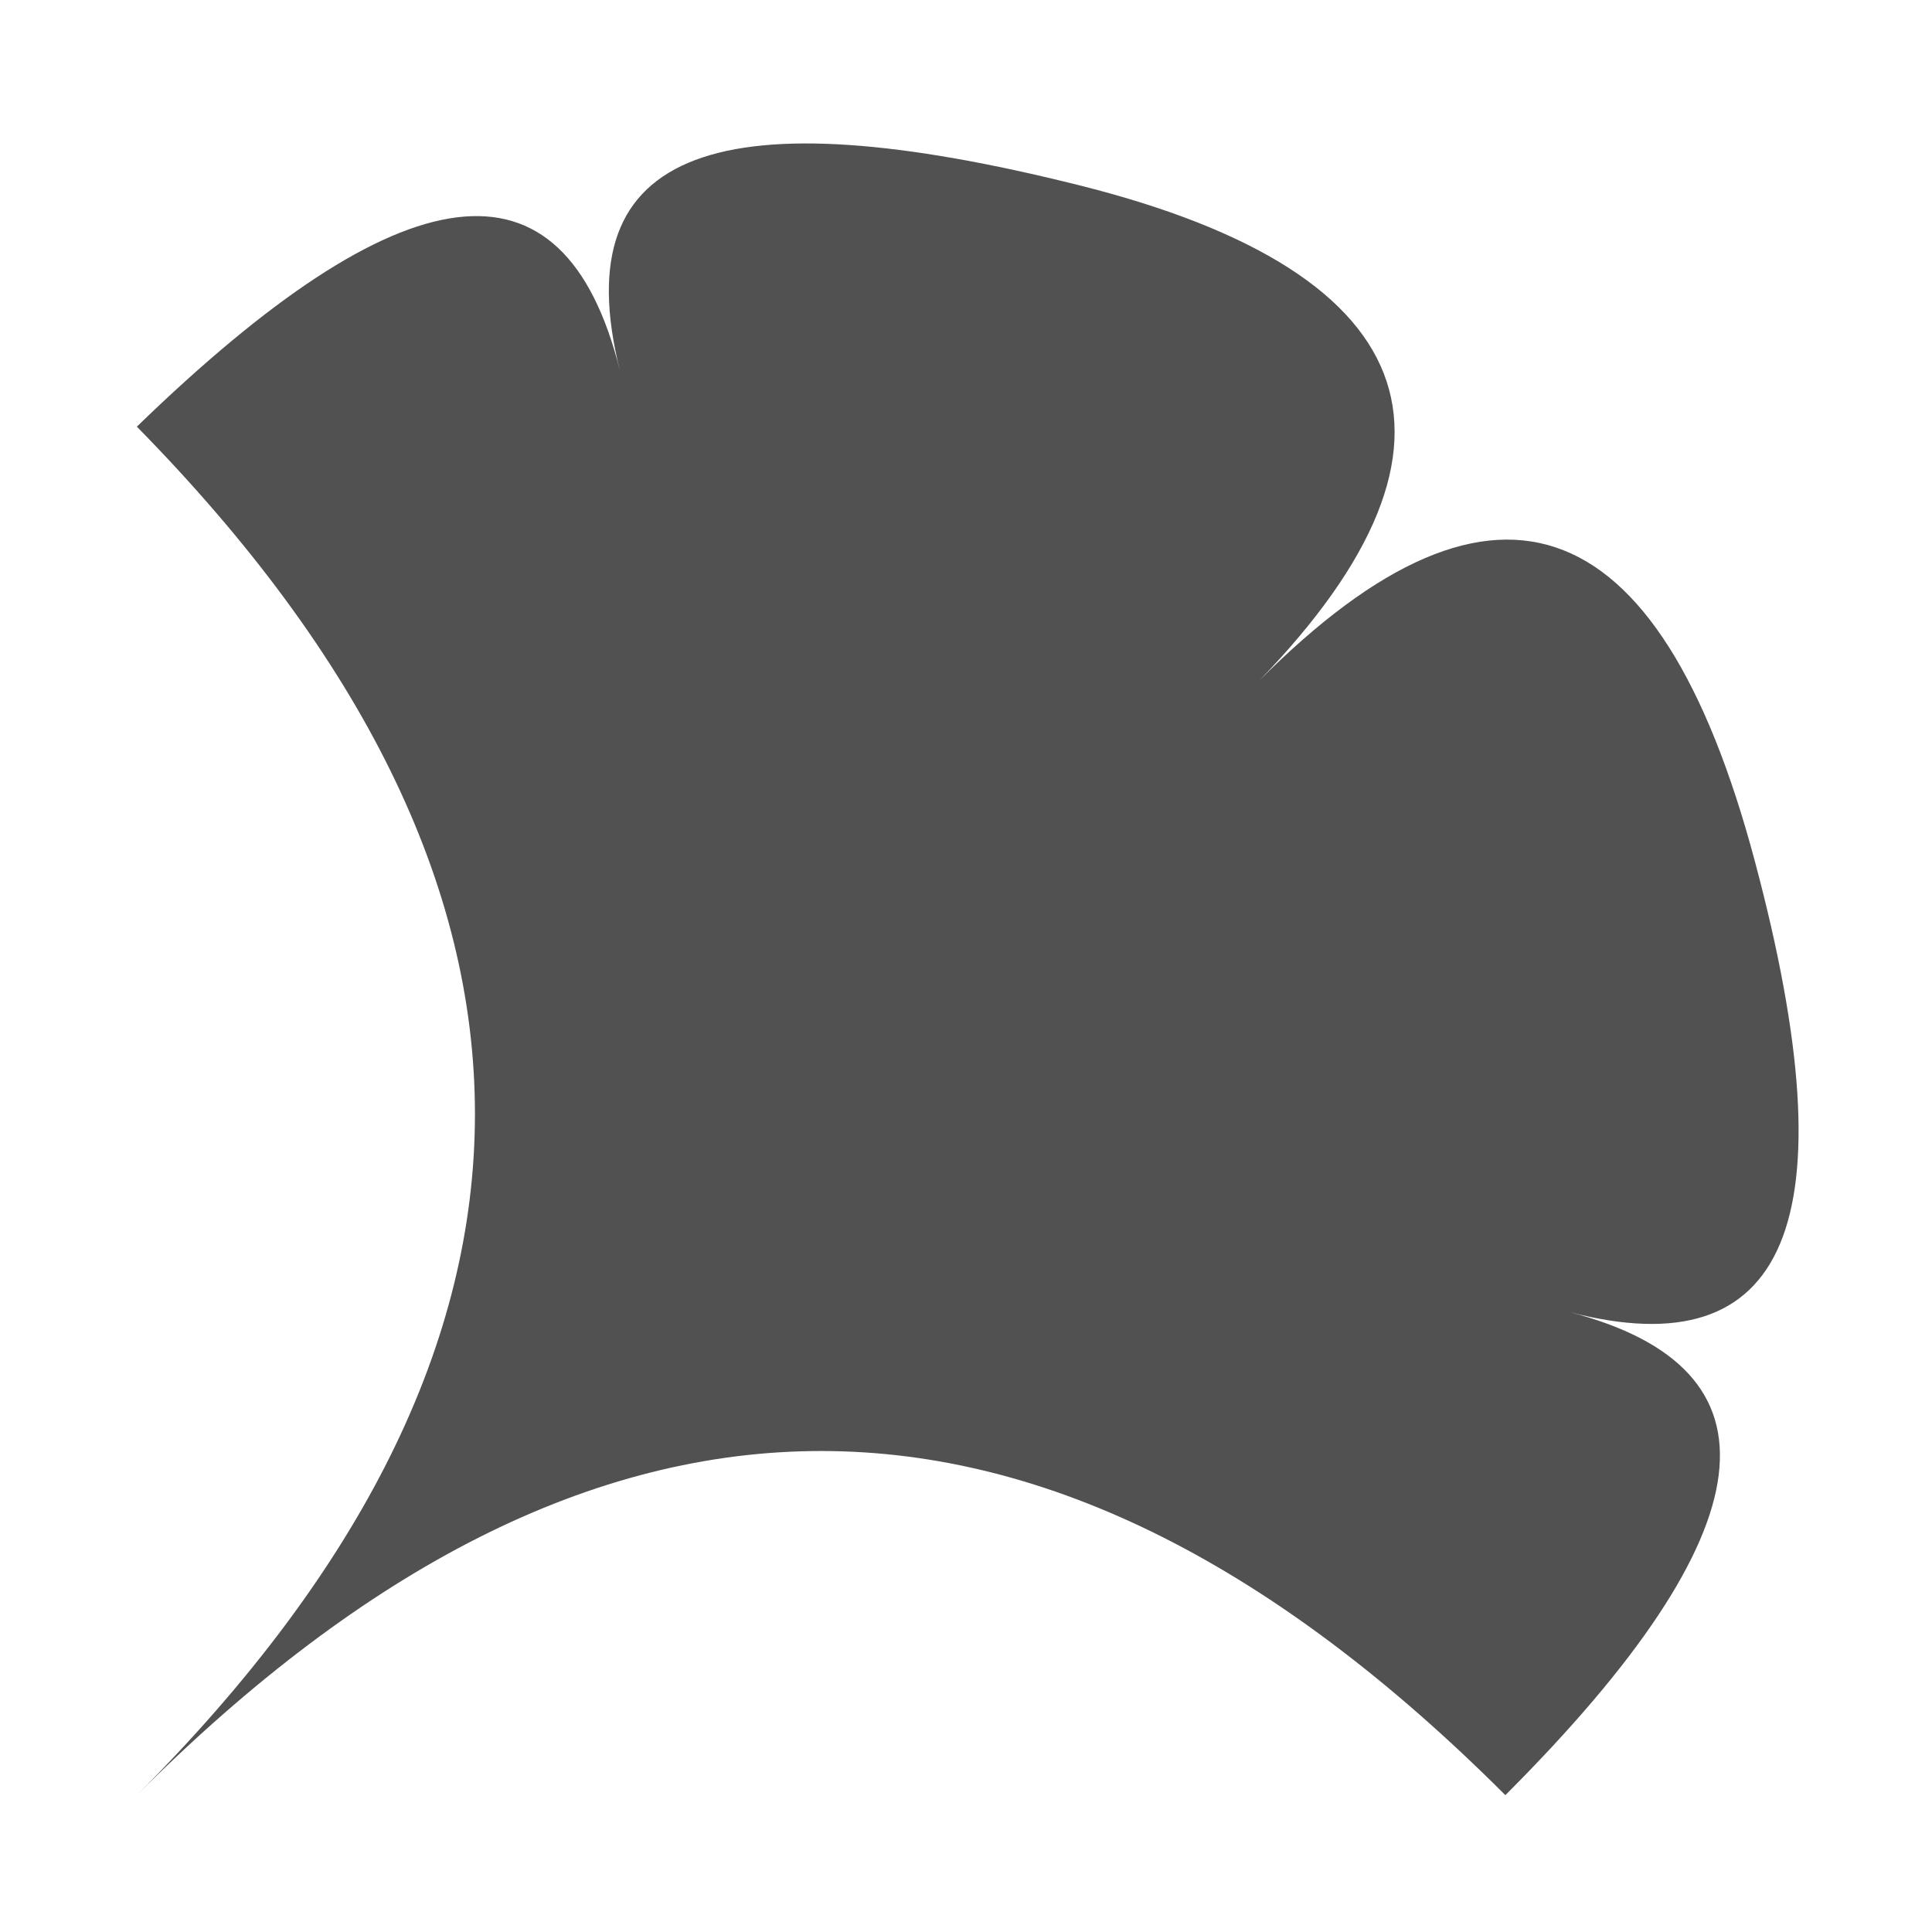
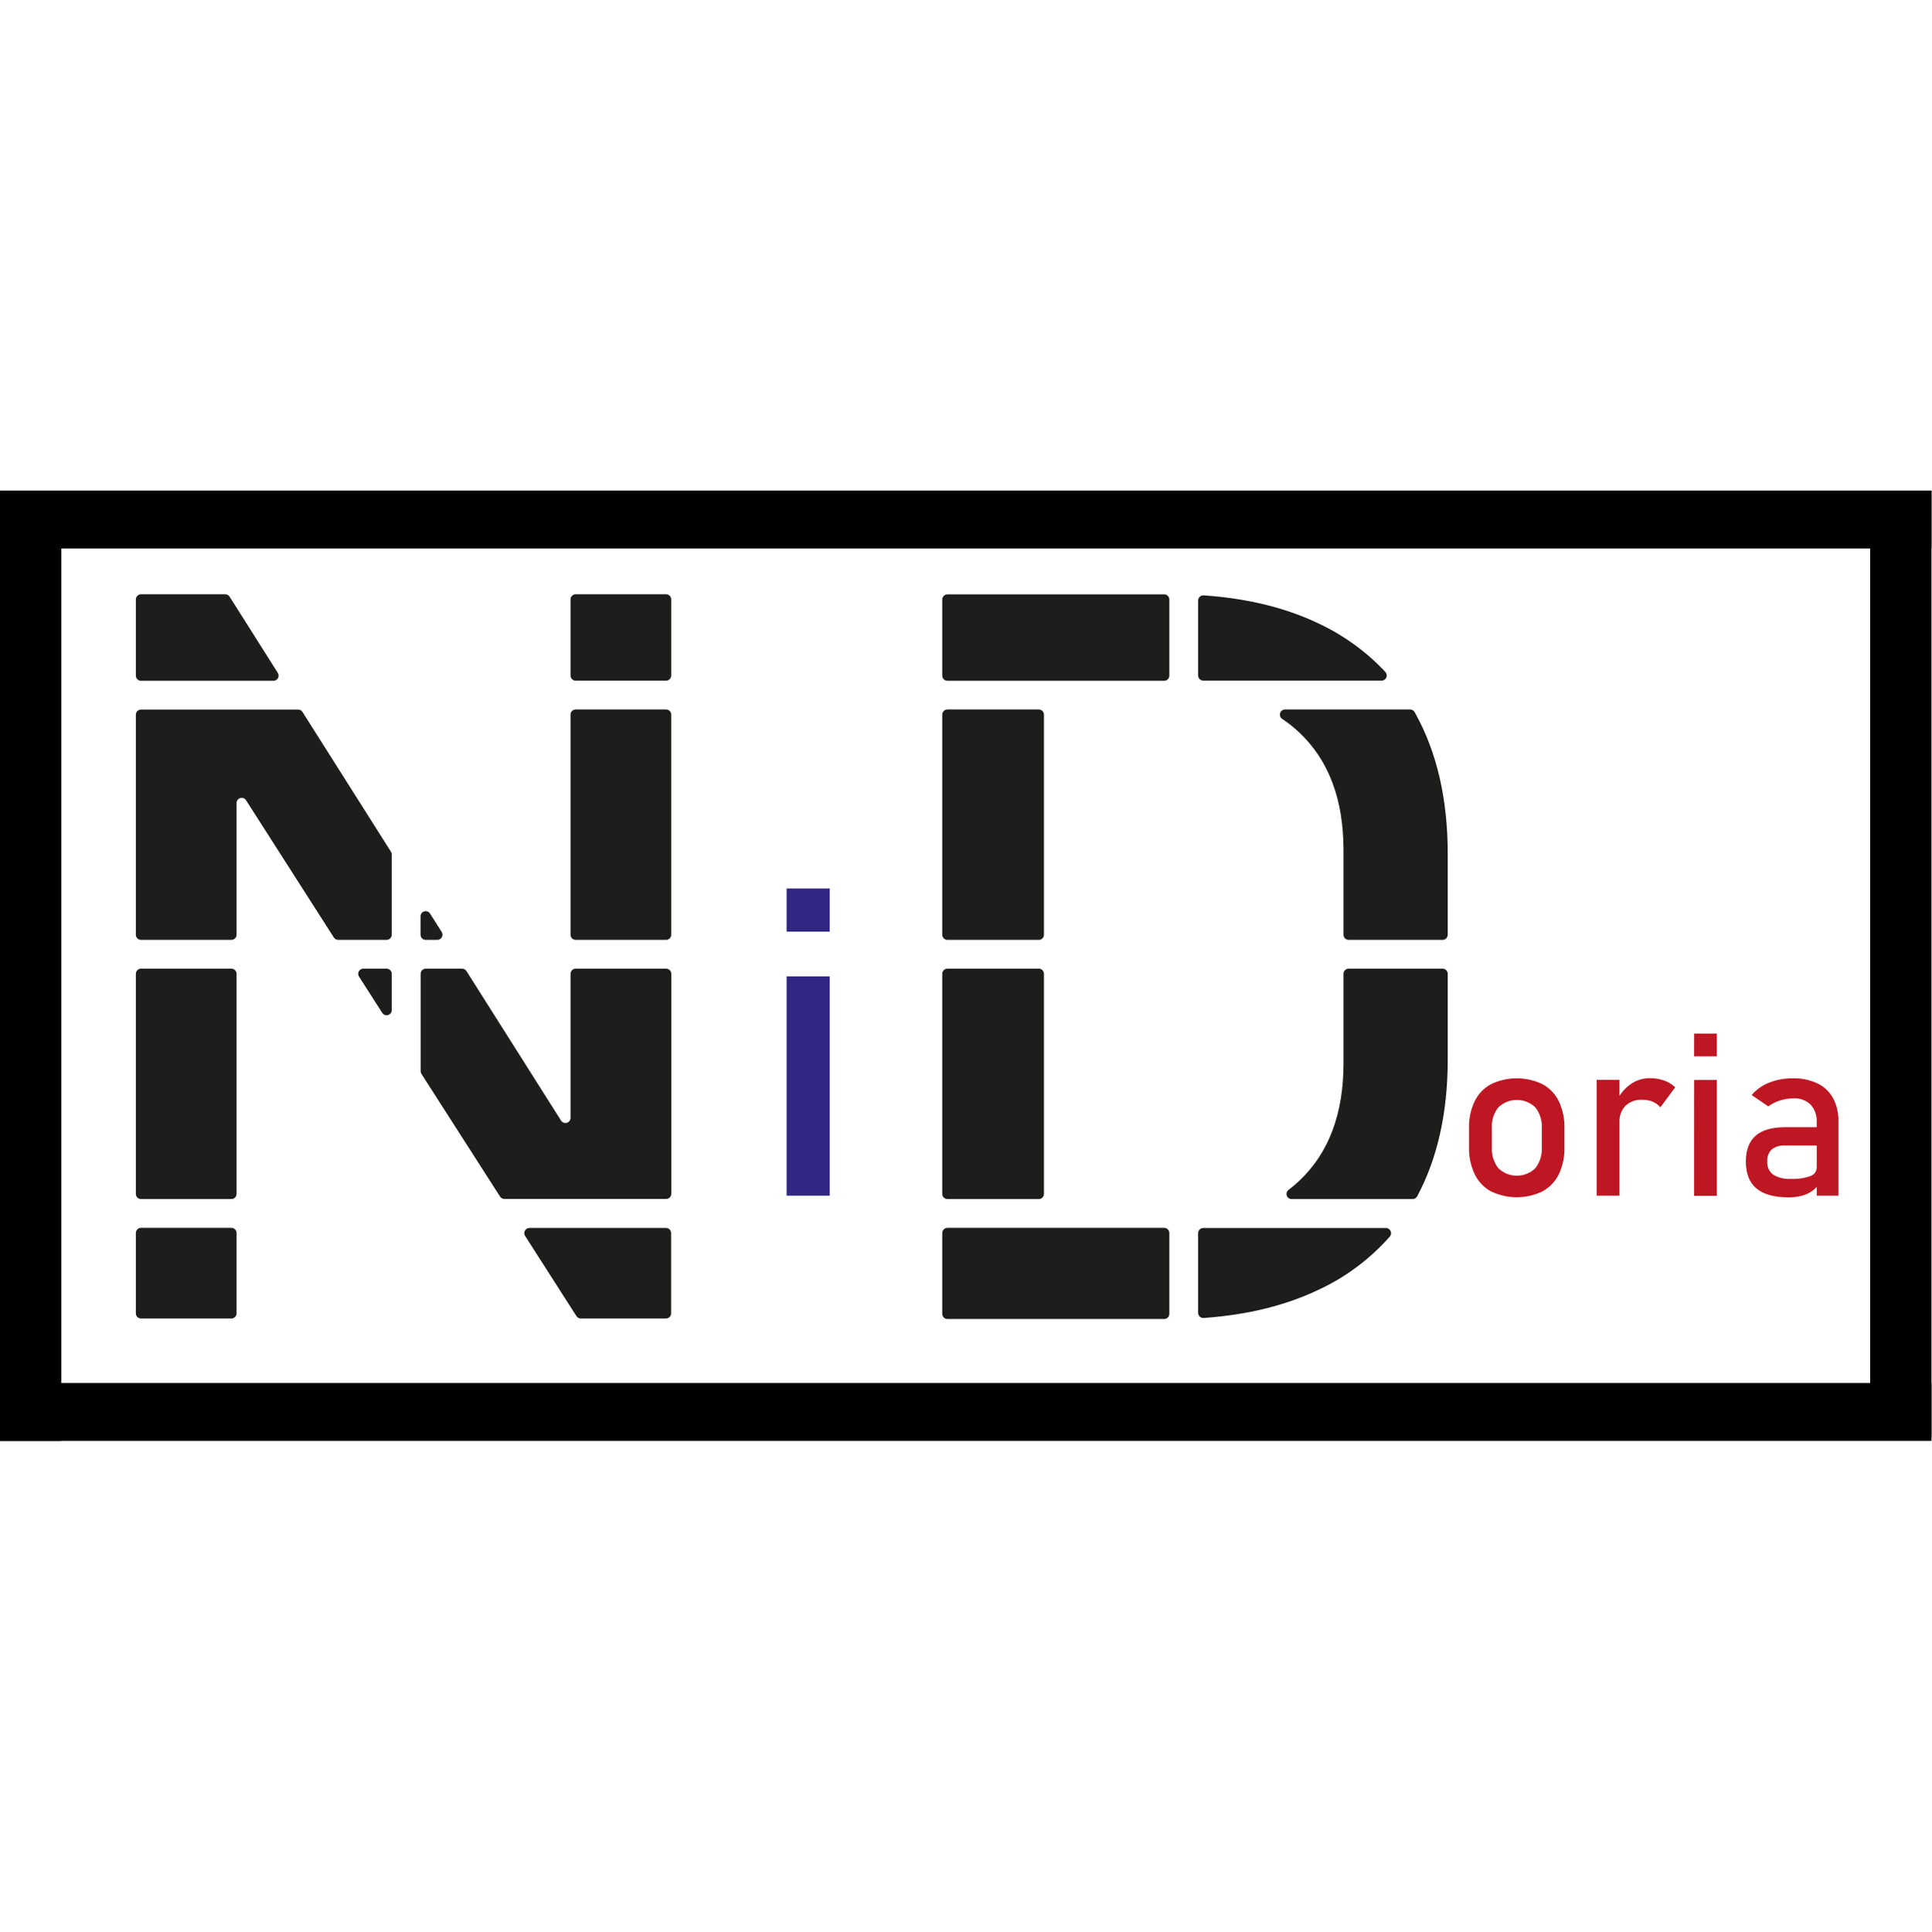
- <svg xmlns="http://www.w3.org/2000/svg" version="1.1" x="0px" y="0px" width="24px" height="24px" viewBox="0 0 24 24">
-   <style type="text/css">
- 	.st0{fill:#515151;}
- </style>
-   <path class="st0" d="M1.7,22.3c5.7-5.7,11.3-5.7,17,0c3.3-3.3,3.5-5.3,0.8-6c2.7,0.7,3.5-1.1,2.3-5.6s-3.3-5.2-6.3-2.1  c3-3,2.3-5.2-2.1-6.3S7,1.8,7.7,4.6C7,1.8,5,2.1,1.7,5.3C7.3,11,7.3,16.7,1.7,22.3" />
+ <svg xmlns="http://www.w3.org/2000/svg" viewBox="0 0 566.93 566.93">
+   <defs>
+     <style>.cls-1{fill:#1d1d1b;}.cls-2{fill:#312783;}.cls-3{fill:#be1622;}</style>
+   </defs>
+   <g id="Layer_1" data-name="Layer 1">
+     <rect class="cls-1" x="39.88" y="284.36" width="29.56" height="67.64" rx="1.51" />
+     <path class="cls-1" d="M195.52,284.36H169a1.51,1.51,0,0,0-1.51,1.51v42.28a1.51,1.51,0,0,1-2.79.81l-27.77-43.89a1.52,1.52,0,0,0-1.28-.71H125a1.52,1.52,0,0,0-1.52,1.51v28.59a1.54,1.54,0,0,0,.24.81l23.08,36a1.51,1.51,0,0,0,1.27.7h47.48a1.51,1.51,0,0,0,1.51-1.51V285.87A1.51,1.51,0,0,0,195.52,284.36Z" />
+     <path class="cls-1" d="M113.49,284.36h-6.83a1.51,1.51,0,0,0-1.27,2.33l6.83,10.66a1.51,1.51,0,0,0,2.78-.81V285.87A1.52,1.52,0,0,0,113.49,284.36Z" />
+     <rect class="cls-1" x="276.61" y="284.36" width="29.85" height="67.64" rx="1.51" />
+     <path class="cls-1" d="M41.39,275.91H67.93a1.52,1.52,0,0,0,1.51-1.51V235.73a1.51,1.51,0,0,1,2.78-.82L98,275.21a1.48,1.48,0,0,0,1.27.7h14.18A1.52,1.52,0,0,0,115,274.4V250.85a1.53,1.53,0,0,0-.23-.81L88.79,209a1.52,1.52,0,0,0-1.28-.71H41.39a1.52,1.52,0,0,0-1.51,1.51V274.4A1.52,1.52,0,0,0,41.39,275.91Z" />
+     <path class="cls-1" d="M423.47,284.36H395.91a1.52,1.52,0,0,0-1.51,1.51v26.27q0,22.25-12.95,34.46a37.17,37.17,0,0,1-3.18,2.7,1.5,1.5,0,0,0,.92,2.7h35.49a1.55,1.55,0,0,0,1.35-.8Q425,334.39,425,311v-25.1A1.52,1.52,0,0,0,423.47,284.36Z" />
+     <path class="cls-1" d="M381.45,215.06q12.94,12.21,12.95,34.46V274.4a1.52,1.52,0,0,0,1.51,1.51h27.56A1.52,1.52,0,0,0,425,274.4V250.69q0-24.15-9.51-41.26c-.07-.14-.15-.27-.22-.4a1.54,1.54,0,0,0-1.32-.76H377.24a1.51,1.51,0,0,0-.86,2.75A38.9,38.9,0,0,1,381.45,215.06Z" />
+     <rect class="cls-1" x="167.48" y="208.27" width="29.56" height="67.64" rx="1.51" />
+     <path class="cls-1" d="M129.66,273.59l-3.42-5.4a1.51,1.51,0,0,0-2.79.8v5.41a1.52,1.52,0,0,0,1.52,1.51h3.41A1.51,1.51,0,0,0,129.66,273.59Z" />
+     <rect class="cls-1" x="276.61" y="208.27" width="29.85" height="67.64" rx="1.51" />
+     <path class="cls-1" d="M154.12,362.78l15.1,23.58a1.51,1.51,0,0,0,1.28.7h25a1.51,1.51,0,0,0,1.51-1.51V362a1.51,1.51,0,0,0-1.51-1.52H155.39A1.52,1.52,0,0,0,154.12,362.78Z" />
+     <path class="cls-1" d="M341.76,360.45H278.12a1.52,1.52,0,0,0-1.51,1.52v23.72a1.52,1.52,0,0,0,1.51,1.52h63.64a1.51,1.51,0,0,0,1.51-1.52V362A1.51,1.51,0,0,0,341.76,360.45Z" />
+     <rect class="cls-1" x="39.88" y="360.45" width="29.56" height="26.61" rx="1.51" />
+     <path class="cls-1" d="M387.81,183.38q-14.76-7.26-34.47-8.61a1.52,1.52,0,0,0-1.61,1.52v22a1.51,1.51,0,0,0,1.51,1.51h52.34a1.51,1.51,0,0,0,1.12-2.53A63.71,63.71,0,0,0,387.81,183.38Z" />
+     <path class="cls-1" d="M351.73,362v23.39a1.52,1.52,0,0,0,1.61,1.52q19.64-1.38,34.4-8.6A63.51,63.51,0,0,0,408,363a1.52,1.52,0,0,0-1.15-2.51H353.24A1.51,1.51,0,0,0,351.73,362Z" />
+     <path class="cls-1" d="M343.27,198.31V176a1.51,1.51,0,0,0-1.51-1.52H278.12a1.52,1.52,0,0,0-1.51,1.52v22.34a1.52,1.52,0,0,0,1.51,1.51h63.64A1.51,1.51,0,0,0,343.27,198.31Z" />
+     <path class="cls-1" d="M81.53,197.5,67.4,175.16a1.52,1.52,0,0,0-1.28-.71H41.39A1.52,1.52,0,0,0,39.88,176v22.34a1.52,1.52,0,0,0,1.51,1.51H80.25A1.51,1.51,0,0,0,81.53,197.5Z" />
+     <rect class="cls-1" x="167.48" y="174.45" width="29.56" height="25.36" rx="1.51" />
+   </g>
+   <g id="Layer_2" data-name="Layer 2">
+     <path class="cls-2" d="M230.92,260.83h12.65v12.66H230.92Zm0,25.8h12.65V351H230.92Z" />
+     <path class="cls-3" d="M437.7,349.76a11.39,11.39,0,0,1-4.79-5.06,17.67,17.67,0,0,1-1.66-8v-5.53a17.35,17.35,0,0,1,1.66-7.9,11.3,11.3,0,0,1,4.79-5,17.45,17.45,0,0,1,15.11,0,11.3,11.3,0,0,1,4.79,5,17.35,17.35,0,0,1,1.66,7.9v5.63a17.44,17.44,0,0,1-1.66,7.94,11.46,11.46,0,0,1-4.79,5,17.36,17.36,0,0,1-15.11,0Zm13-6.81a9,9,0,0,0,1.91-6.15v-5.63a8.9,8.9,0,0,0-1.91-6.11,7.87,7.87,0,0,0-10.83,0,8.9,8.9,0,0,0-1.91,6.11v5.63a9,9,0,0,0,1.91,6.15,7.79,7.79,0,0,0,10.83,0Z" />
+     <path class="cls-3" d="M468.74,317h6.68v34h-6.68Zm16.46,6.41a8.11,8.11,0,0,0-3.11-.55,6.63,6.63,0,0,0-4.92,1.75,6.55,6.55,0,0,0-1.75,4.86l-.69-6.55a12.5,12.5,0,0,1,4.06-4.72,9.54,9.54,0,0,1,5.49-1.69,12.69,12.69,0,0,1,4.21.67,9.55,9.55,0,0,1,3.29,2l-4.36,5.89A5.63,5.63,0,0,0,485.2,323.45Z" />
+     <path class="cls-3" d="M497.34,303.43H504v6.68h-6.67Zm0,13.61H504v34h-6.67Z" />
+     <path class="cls-3" d="M515.62,348.89c-2.07-1.73-3.1-4.37-3.1-7.9,0-3.36.94-5.88,2.84-7.56s4.77-2.52,8.61-2.52h9.65l.46,5.37H524a5.71,5.71,0,0,0-3.91,1.16A4.54,4.54,0,0,0,518.8,341a4.41,4.41,0,0,0,1.72,3.83,8.88,8.88,0,0,0,5.21,1.24,14.94,14.94,0,0,0,5.71-.82,2.67,2.67,0,0,0,1.88-2.55l.69,4.78a7.8,7.8,0,0,1-2.18,2.25,9.59,9.59,0,0,1-3,1.33,15.45,15.45,0,0,1-3.83.44Q518.74,351.49,515.62,348.89Zm17.7-19.42a7.15,7.15,0,0,0-1.78-5.18,6.7,6.7,0,0,0-5-1.85,13.13,13.13,0,0,0-4,.62,11.88,11.88,0,0,0-3.45,1.73l-4.87-3.33a12.78,12.78,0,0,1,5.08-3.62,18.44,18.44,0,0,1,7-1.29,16.22,16.22,0,0,1,7.23,1.49,10.31,10.31,0,0,1,4.58,4.32,13.83,13.83,0,0,1,1.57,6.82V351h-6.35Z" />
+   </g>
+   <g id="Layer_3" data-name="Layer 3">
+     <rect y="144" width="567" height="17" />
+     <rect y="406" width="567" height="17" />
+     <rect y="145" width="18" height="278" />
+     <rect x="549" y="144" width="18" height="278" />
+   </g>
</svg>
